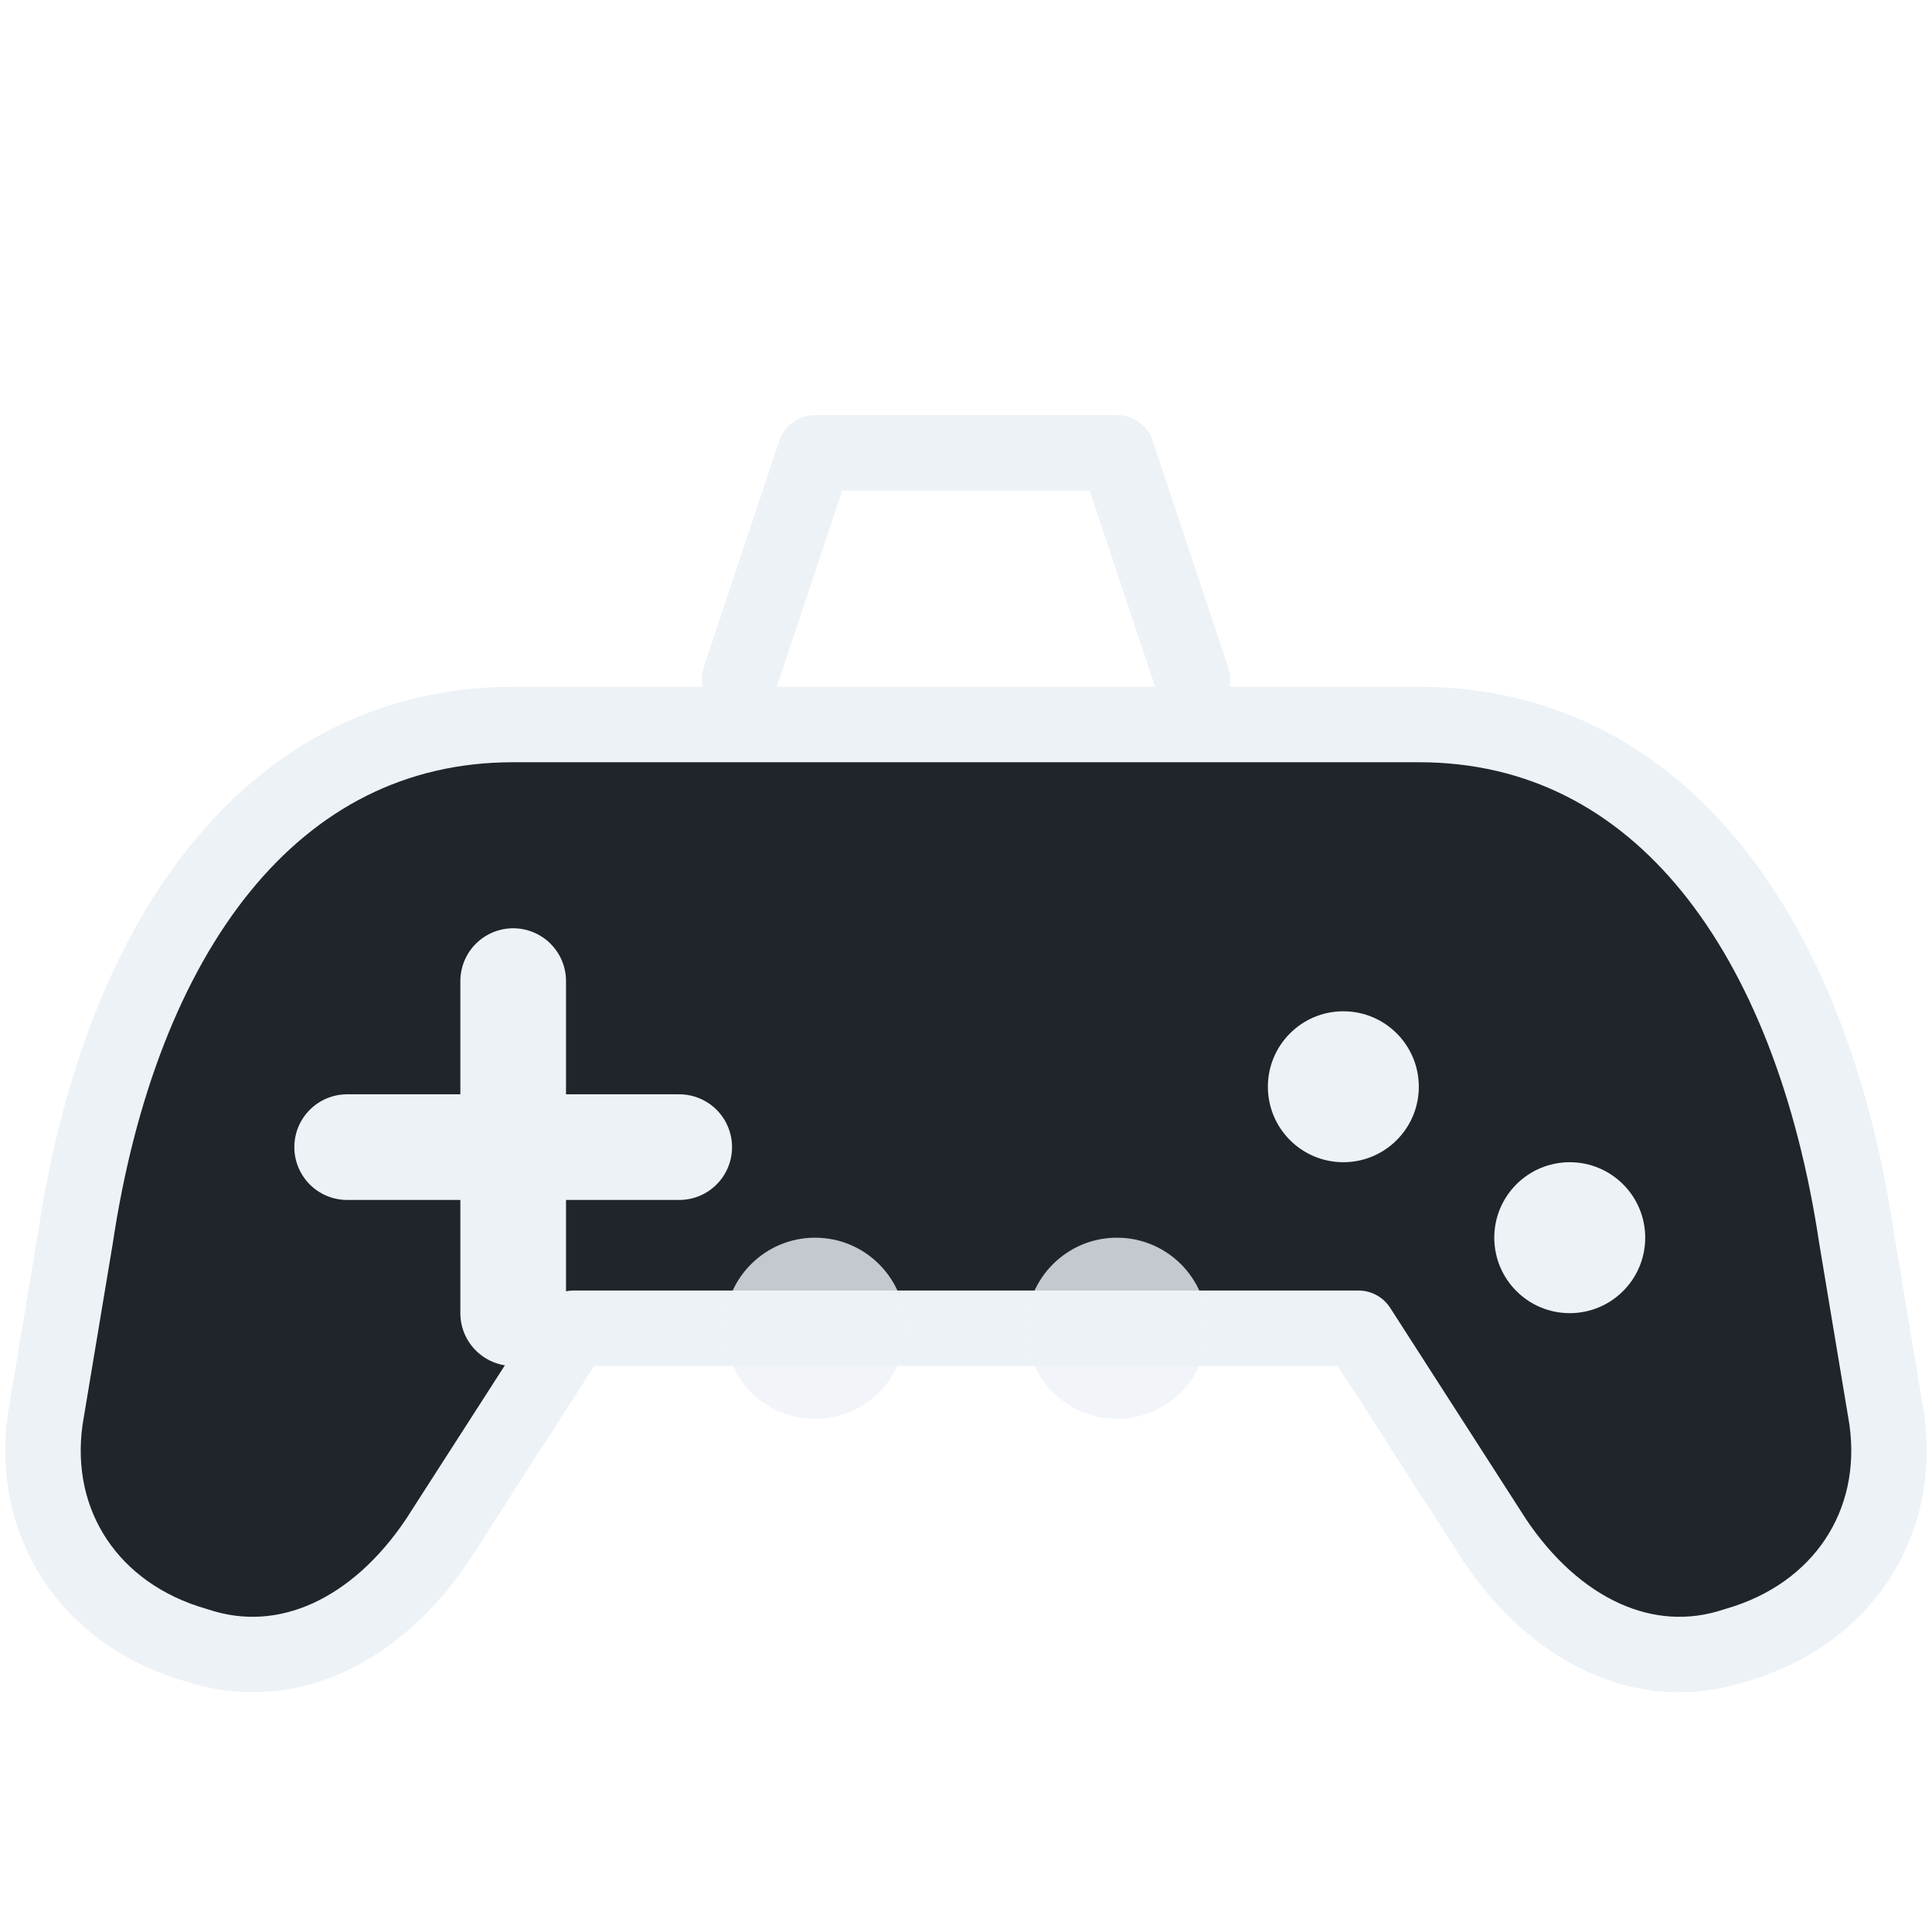
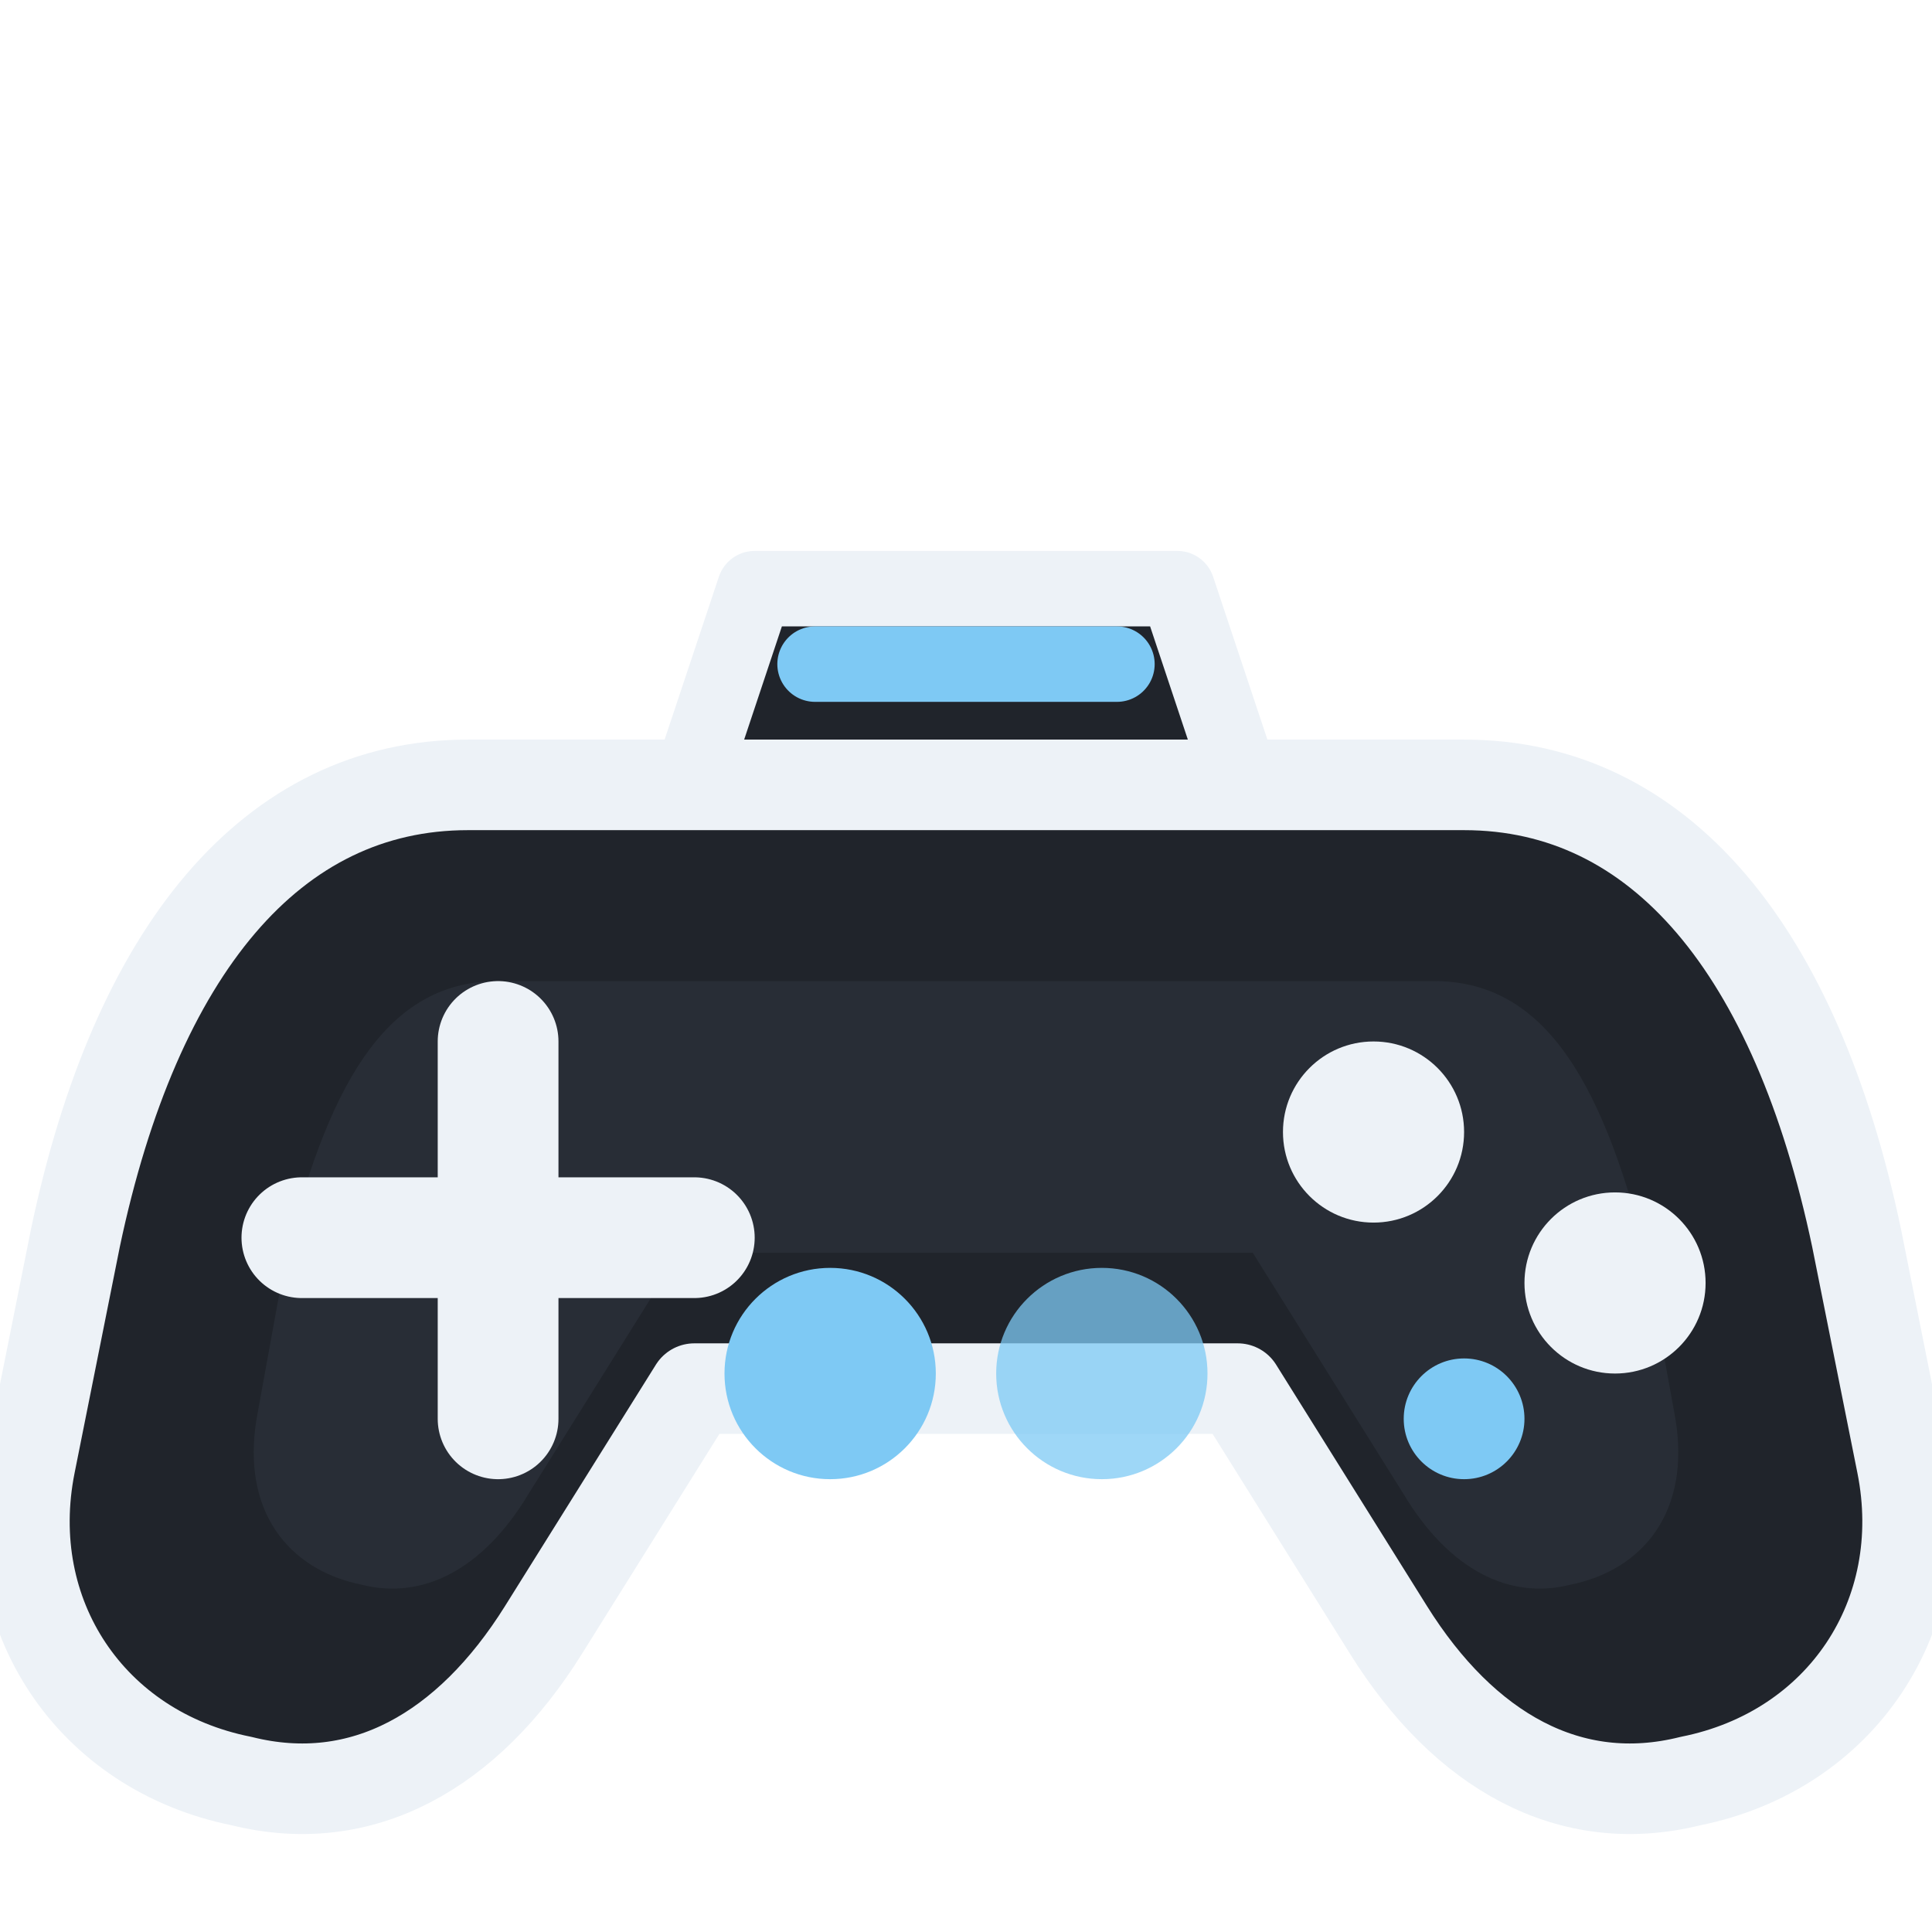
<svg xmlns="http://www.w3.org/2000/svg" viewBox="0 0 128 128">
-   <path d="M34 48h60c16 0 26 14 29 34l2 12c1 7-3 13-10 15-6 2-12-1-16-7l-9-14H38l-9 14c-4 6-10 9-16 7-7-2-11-8-10-15l2-12c3-20 13-34 29-34z" fill="#20242b" stroke="#edf2f7" stroke-width="5" stroke-linejoin="round" />
-   <path d="M34 65v22M23 76h22" stroke="#edf2f7" stroke-width="7" stroke-linecap="round" />
-   <circle cx="89" cy="72" r="5" fill="#edf2f7" />
-   <circle cx="104" cy="82" r="5" fill="#edf2f7" />
-   <circle cx="54" cy="88" r="6" fill="#edf2f7" opacity="0.8" />
-   <circle cx="74" cy="88" r="6" fill="#edf2f7" opacity="0.8" />
-   <path d="M49 45l5-15h20l5 15" fill="none" stroke="#edf2f7" stroke-width="5" stroke-linecap="round" stroke-linejoin="round" />
+   <path d="M50 39h28l5 15H45z" fill="#20242b" stroke="#edf2f7" stroke-width="5" stroke-linejoin="round" />
+   <path d="M31 52h66c13 0 22 11 26 30l3 15c2 10-4 19-14 21-8 2-15-2-20-10l-10-16H46l-10 16c-5 8-12 12-20 10-10-2-16-11-14-21l3-15c4-19 13-30 26-30z" fill="#20242b" stroke="#edf2f7" stroke-width="6" stroke-linejoin="round" />
+   <path d="M17 94c-1 6 2 10 7 11 4 1 8-1 11-6l10-16h38l10 16c3 5 7 7 11 6 5-1 8-5 7-11l-2-11c-3-12-7-18-14-18H33c-7 0-11 6-14 18z" fill="#2b313a" opacity="0.72" />
+   <path d="M33 69v25M20 82h26" stroke="#edf2f7" stroke-width="8" stroke-linecap="round" />
+   <circle cx="55" cy="91" r="7" fill="#7ec9f4" />
+   <circle cx="73" cy="91" r="7" fill="#7ec9f4" opacity="0.75" />
+   <circle cx="91" cy="75" r="6" fill="#edf2f7" />
+   <circle cx="107" cy="85" r="6" fill="#edf2f7" />
+   <circle cx="97" cy="94" r="4" fill="#7ec9f4" />
+   <path d="M54 44h20" stroke="#7ec9f4" stroke-width="5" stroke-linecap="round" />
</svg>
